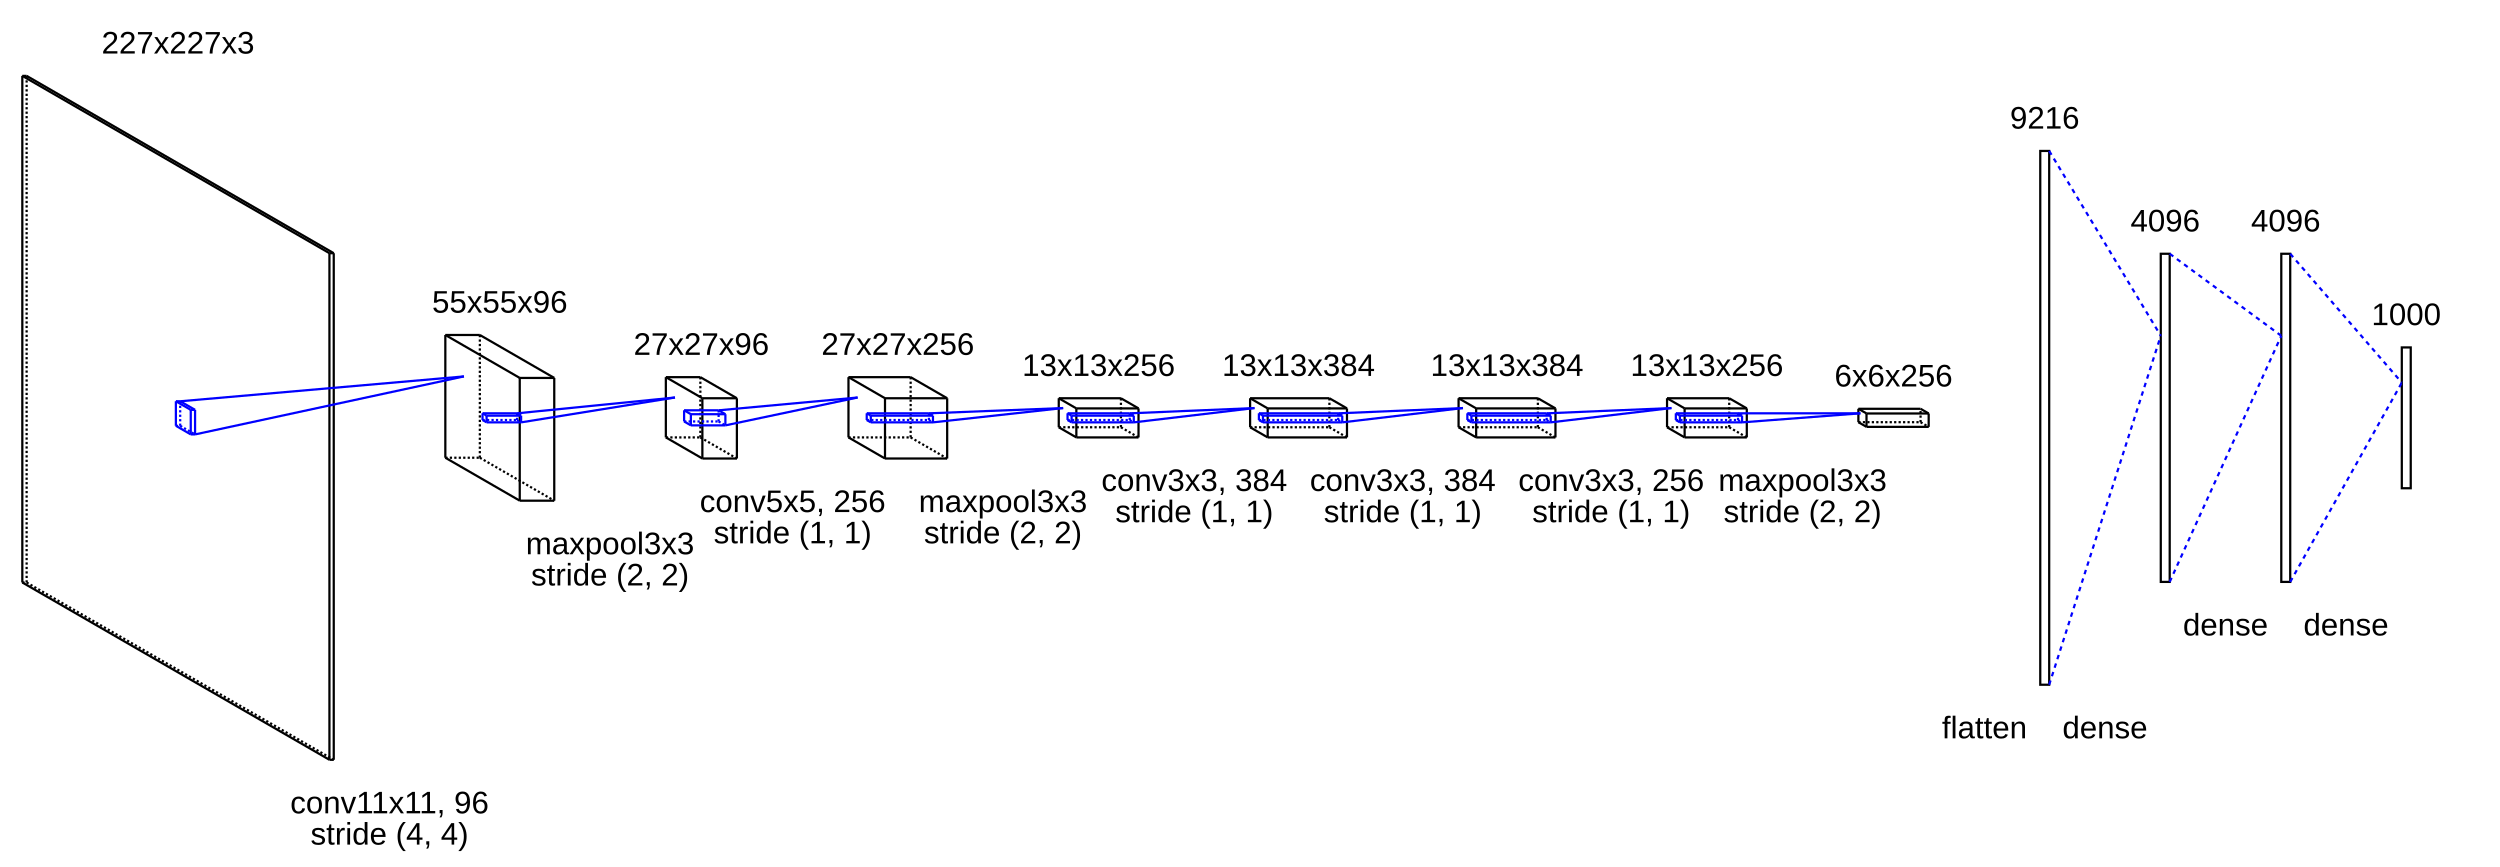
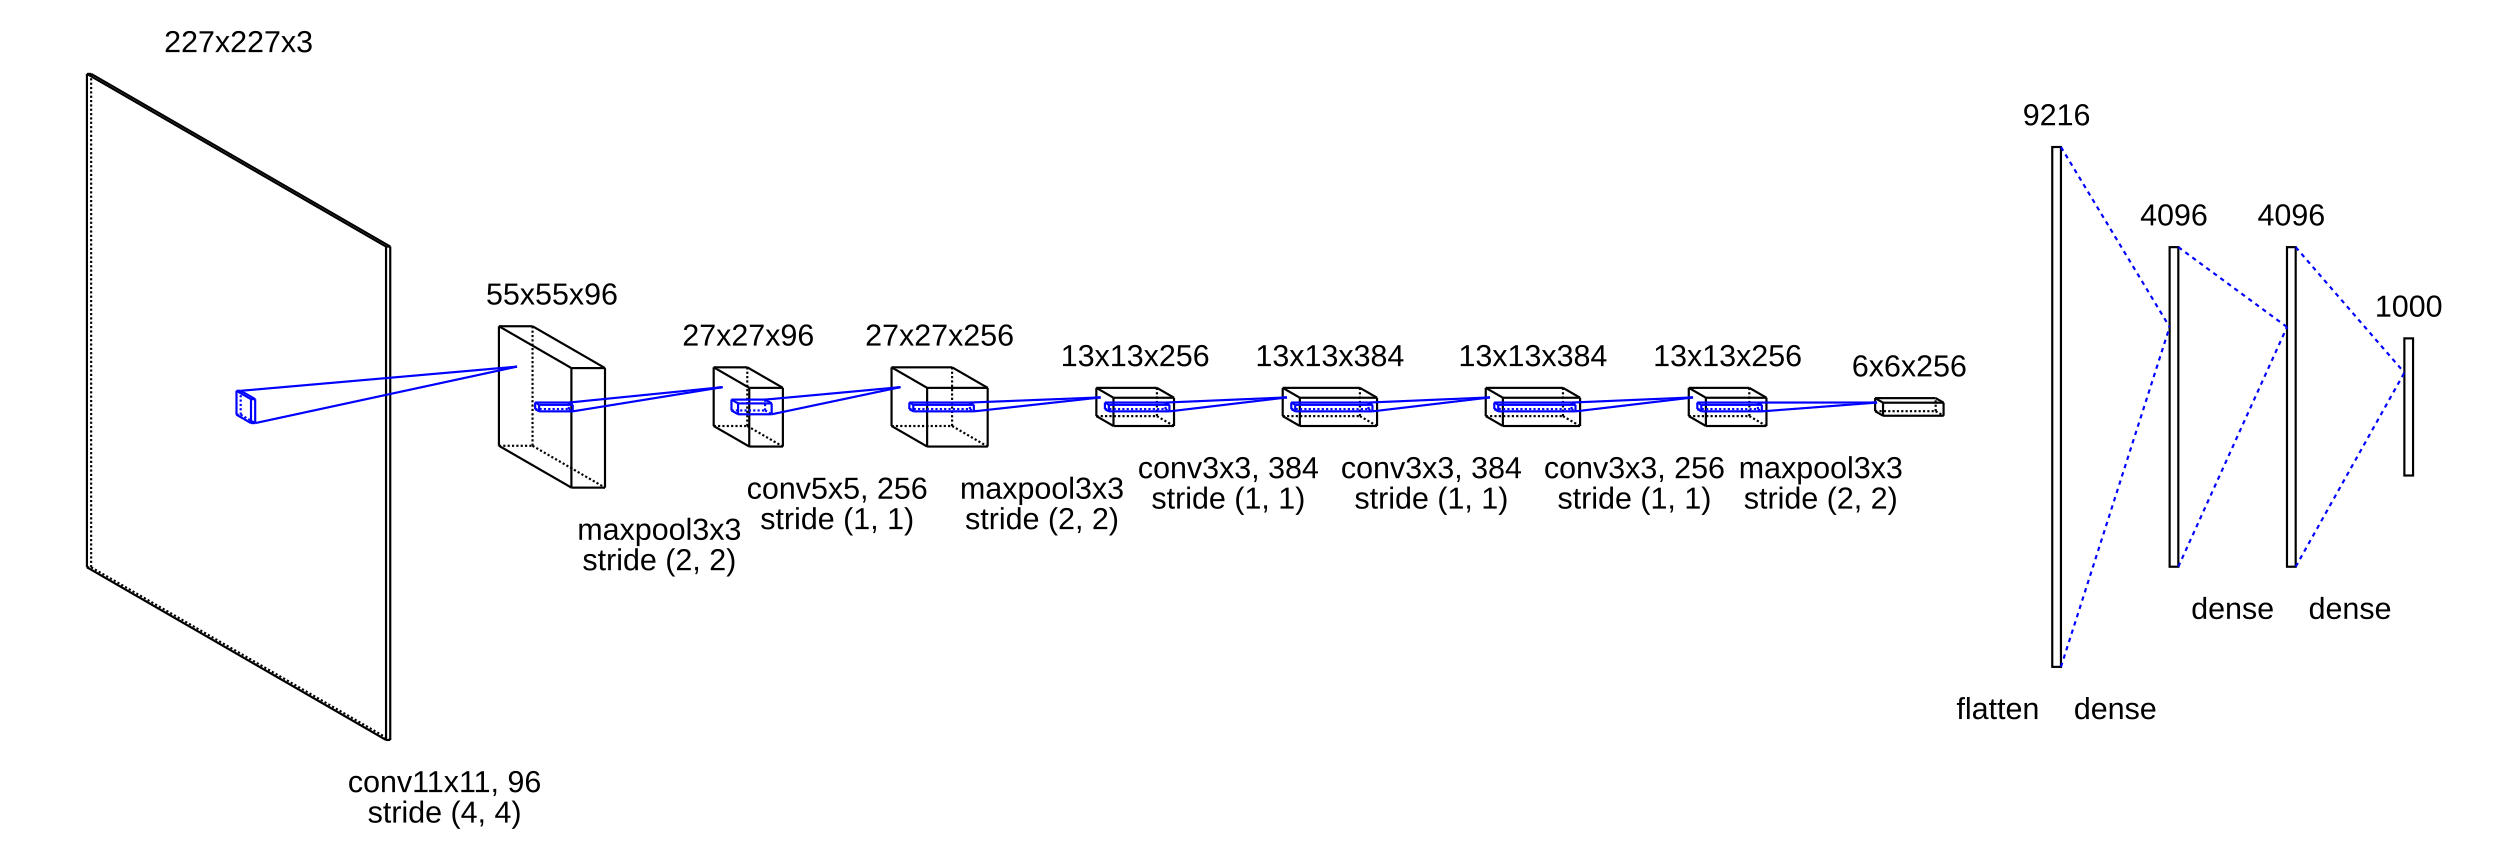
- <svg xmlns="http://www.w3.org/2000/svg" width="1120.205" height="388.45" viewBox="-10 -187.225 1120.205 388.45">
+ <svg xmlns="http://www.w3.org/2000/svg" width="1150.205" height="388.45" viewBox="-40 -187.225 1150.205 388.45">
  <line x1="0" y1="73.775" x2="0" y2="-153.225" stroke-width="1" stroke-dasharray="none" stroke="black" />
  <line x1="1.933" y1="73.775" x2="1.933" y2="-153.225" stroke-width="1" stroke-dasharray="1" stroke="black" />
  <line x1="137.611" y1="153.225" x2="137.611" y2="-73.775" stroke-width="1" stroke-dasharray="none" stroke="black" />
  <line x1="139.545" y1="153.225" x2="139.545" y2="-73.775" stroke-width="1" stroke-dasharray="none" stroke="black" />
  <line x1="0" y1="73.775" x2="137.611" y2="153.225" stroke-width="1" stroke-dasharray="none" stroke="black" />
  <line x1="0" y1="-153.225" x2="137.611" y2="-73.775" stroke-width="1" stroke-dasharray="none" stroke="black" />
  <line x1="1.933" y1="73.775" x2="139.545" y2="153.225" stroke-width="1" stroke-dasharray="1" stroke="black" />
  <line x1="1.933" y1="-153.225" x2="139.545" y2="-73.775" stroke-width="1" stroke-dasharray="none" stroke="black" />
  <line x1="0" y1="73.775" x2="1.933" y2="73.775" stroke-width="1" stroke-dasharray="1" stroke="black" />
  <line x1="137.611" y1="153.225" x2="139.545" y2="153.225" stroke-width="1" stroke-dasharray="none" stroke="black" />
  <line x1="0" y1="-153.225" x2="1.933" y2="-153.225" stroke-width="1" stroke-dasharray="none" stroke="black" />
  <line x1="137.611" y1="-73.775" x2="139.545" y2="-73.775" stroke-width="1" stroke-dasharray="none" stroke="black" />
  <text x="69.772" y="-163.225" font-family="arial" font-size="14px" text-anchor="middle" fill="black">227x227x3</text>
  <line x1="189.545" y1="17.875" x2="189.545" y2="-37.125" stroke-width="1" stroke-dasharray="none" stroke="black" />
  <line x1="205.01" y1="17.875" x2="205.01" y2="-37.125" stroke-width="1" stroke-dasharray="1" stroke="black" />
  <line x1="222.887" y1="37.125" x2="222.887" y2="-17.875" stroke-width="1" stroke-dasharray="none" stroke="black" />
  <line x1="238.352" y1="37.125" x2="238.352" y2="-17.875" stroke-width="1" stroke-dasharray="none" stroke="black" />
  <line x1="189.545" y1="17.875" x2="222.887" y2="37.125" stroke-width="1" stroke-dasharray="none" stroke="black" />
  <line x1="189.545" y1="-37.125" x2="222.887" y2="-17.875" stroke-width="1" stroke-dasharray="none" stroke="black" />
  <line x1="205.01" y1="17.875" x2="238.352" y2="37.125" stroke-width="1" stroke-dasharray="1" stroke="black" />
  <line x1="205.01" y1="-37.125" x2="238.352" y2="-17.875" stroke-width="1" stroke-dasharray="none" stroke="black" />
  <line x1="189.545" y1="17.875" x2="205.01" y2="17.875" stroke-width="1" stroke-dasharray="1" stroke="black" />
  <line x1="222.887" y1="37.125" x2="238.352" y2="37.125" stroke-width="1" stroke-dasharray="none" stroke="black" />
  <line x1="189.545" y1="-37.125" x2="205.01" y2="-37.125" stroke-width="1" stroke-dasharray="none" stroke="black" />
  <line x1="222.887" y1="-17.875" x2="238.352" y2="-17.875" stroke-width="1" stroke-dasharray="none" stroke="black" />
  <text x="213.948" y="-47.125" font-family="arial" font-size="14px" text-anchor="middle" fill="black">55x55x96</text>
  <line x1="288.352" y1="8.775" x2="288.352" y2="-18.225" stroke-width="1" stroke-dasharray="none" stroke="black" />
  <line x1="303.818" y1="8.775" x2="303.818" y2="-18.225" stroke-width="1" stroke-dasharray="1" stroke="black" />
  <line x1="304.72" y1="18.225" x2="304.72" y2="-8.775" stroke-width="1" stroke-dasharray="none" stroke="black" />
  <line x1="320.185" y1="18.225" x2="320.185" y2="-8.775" stroke-width="1" stroke-dasharray="none" stroke="black" />
  <line x1="288.352" y1="8.775" x2="304.72" y2="18.225" stroke-width="1" stroke-dasharray="none" stroke="black" />
  <line x1="288.352" y1="-18.225" x2="304.72" y2="-8.775" stroke-width="1" stroke-dasharray="none" stroke="black" />
  <line x1="303.818" y1="8.775" x2="320.185" y2="18.225" stroke-width="1" stroke-dasharray="1" stroke="black" />
  <line x1="303.818" y1="-18.225" x2="320.185" y2="-8.775" stroke-width="1" stroke-dasharray="none" stroke="black" />
  <line x1="288.352" y1="8.775" x2="303.818" y2="8.775" stroke-width="1" stroke-dasharray="1" stroke="black" />
  <line x1="304.72" y1="18.225" x2="320.185" y2="18.225" stroke-width="1" stroke-dasharray="none" stroke="black" />
  <line x1="288.352" y1="-18.225" x2="303.818" y2="-18.225" stroke-width="1" stroke-dasharray="none" stroke="black" />
  <line x1="304.72" y1="-8.775" x2="320.185" y2="-8.775" stroke-width="1" stroke-dasharray="none" stroke="black" />
  <text x="304.269" y="-28.225" font-family="arial" font-size="14px" text-anchor="middle" fill="black">27x27x96</text>
  <line x1="370.185" y1="8.775" x2="370.185" y2="-18.225" stroke-width="1" stroke-dasharray="none" stroke="black" />
  <line x1="398.043" y1="8.775" x2="398.043" y2="-18.225" stroke-width="1" stroke-dasharray="1" stroke="black" />
  <line x1="386.553" y1="18.225" x2="386.553" y2="-8.775" stroke-width="1" stroke-dasharray="none" stroke="black" />
  <line x1="414.411" y1="18.225" x2="414.411" y2="-8.775" stroke-width="1" stroke-dasharray="none" stroke="black" />
  <line x1="370.185" y1="8.775" x2="386.553" y2="18.225" stroke-width="1" stroke-dasharray="none" stroke="black" />
  <line x1="370.185" y1="-18.225" x2="386.553" y2="-8.775" stroke-width="1" stroke-dasharray="none" stroke="black" />
  <line x1="398.043" y1="8.775" x2="414.411" y2="18.225" stroke-width="1" stroke-dasharray="1" stroke="black" />
  <line x1="398.043" y1="-18.225" x2="414.411" y2="-8.775" stroke-width="1" stroke-dasharray="none" stroke="black" />
  <line x1="370.185" y1="8.775" x2="398.043" y2="8.775" stroke-width="1" stroke-dasharray="1" stroke="black" />
  <line x1="386.553" y1="18.225" x2="414.411" y2="18.225" stroke-width="1" stroke-dasharray="none" stroke="black" />
  <line x1="370.185" y1="-18.225" x2="398.043" y2="-18.225" stroke-width="1" stroke-dasharray="none" stroke="black" />
  <line x1="386.553" y1="-8.775" x2="414.411" y2="-8.775" stroke-width="1" stroke-dasharray="none" stroke="black" />
  <text x="392.298" y="-28.225" font-family="arial" font-size="14px" text-anchor="middle" fill="black">27x27x256</text>
  <line x1="464.411" y1="4.225" x2="464.411" y2="-8.775" stroke-width="1" stroke-dasharray="none" stroke="black" />
  <line x1="492.269" y1="4.225" x2="492.269" y2="-8.775" stroke-width="1" stroke-dasharray="1" stroke="black" />
  <line x1="472.292" y1="8.775" x2="472.292" y2="-4.225" stroke-width="1" stroke-dasharray="none" stroke="black" />
  <line x1="500.149" y1="8.775" x2="500.149" y2="-4.225" stroke-width="1" stroke-dasharray="none" stroke="black" />
  <line x1="464.411" y1="4.225" x2="472.292" y2="8.775" stroke-width="1" stroke-dasharray="none" stroke="black" />
  <line x1="464.411" y1="-8.775" x2="472.292" y2="-4.225" stroke-width="1" stroke-dasharray="none" stroke="black" />
  <line x1="492.269" y1="4.225" x2="500.149" y2="8.775" stroke-width="1" stroke-dasharray="1" stroke="black" />
  <line x1="492.269" y1="-8.775" x2="500.149" y2="-4.225" stroke-width="1" stroke-dasharray="none" stroke="black" />
  <line x1="464.411" y1="4.225" x2="492.269" y2="4.225" stroke-width="1" stroke-dasharray="1" stroke="black" />
  <line x1="472.292" y1="8.775" x2="500.149" y2="8.775" stroke-width="1" stroke-dasharray="none" stroke="black" />
  <line x1="464.411" y1="-8.775" x2="492.269" y2="-8.775" stroke-width="1" stroke-dasharray="none" stroke="black" />
  <line x1="472.292" y1="-4.225" x2="500.149" y2="-4.225" stroke-width="1" stroke-dasharray="none" stroke="black" />
  <text x="482.28" y="-18.775" font-family="arial" font-size="14px" text-anchor="middle" fill="black">13x13x256</text>
  <line x1="550.149" y1="4.225" x2="550.149" y2="-8.775" stroke-width="1" stroke-dasharray="none" stroke="black" />
  <line x1="585.68" y1="4.225" x2="585.68" y2="-8.775" stroke-width="1" stroke-dasharray="1" stroke="black" />
  <line x1="558.03" y1="8.775" x2="558.03" y2="-4.225" stroke-width="1" stroke-dasharray="none" stroke="black" />
  <line x1="593.56" y1="8.775" x2="593.56" y2="-4.225" stroke-width="1" stroke-dasharray="none" stroke="black" />
  <line x1="550.149" y1="4.225" x2="558.03" y2="8.775" stroke-width="1" stroke-dasharray="none" stroke="black" />
  <line x1="550.149" y1="-8.775" x2="558.03" y2="-4.225" stroke-width="1" stroke-dasharray="none" stroke="black" />
  <line x1="585.68" y1="4.225" x2="593.56" y2="8.775" stroke-width="1" stroke-dasharray="1" stroke="black" />
  <line x1="585.68" y1="-8.775" x2="593.56" y2="-4.225" stroke-width="1" stroke-dasharray="none" stroke="black" />
  <line x1="550.149" y1="4.225" x2="585.68" y2="4.225" stroke-width="1" stroke-dasharray="1" stroke="black" />
  <line x1="558.03" y1="8.775" x2="593.56" y2="8.775" stroke-width="1" stroke-dasharray="none" stroke="black" />
  <line x1="550.149" y1="-8.775" x2="585.68" y2="-8.775" stroke-width="1" stroke-dasharray="none" stroke="black" />
  <line x1="558.03" y1="-4.225" x2="593.56" y2="-4.225" stroke-width="1" stroke-dasharray="none" stroke="black" />
  <text x="571.855" y="-18.775" font-family="arial" font-size="14px" text-anchor="middle" fill="black">13x13x384</text>
  <line x1="643.56" y1="4.225" x2="643.56" y2="-8.775" stroke-width="1" stroke-dasharray="none" stroke="black" />
  <line x1="679.091" y1="4.225" x2="679.091" y2="-8.775" stroke-width="1" stroke-dasharray="1" stroke="black" />
  <line x1="651.441" y1="8.775" x2="651.441" y2="-4.225" stroke-width="1" stroke-dasharray="none" stroke="black" />
  <line x1="686.972" y1="8.775" x2="686.972" y2="-4.225" stroke-width="1" stroke-dasharray="none" stroke="black" />
  <line x1="643.56" y1="4.225" x2="651.441" y2="8.775" stroke-width="1" stroke-dasharray="none" stroke="black" />
  <line x1="643.56" y1="-8.775" x2="651.441" y2="-4.225" stroke-width="1" stroke-dasharray="none" stroke="black" />
  <line x1="679.091" y1="4.225" x2="686.972" y2="8.775" stroke-width="1" stroke-dasharray="1" stroke="black" />
  <line x1="679.091" y1="-8.775" x2="686.972" y2="-4.225" stroke-width="1" stroke-dasharray="none" stroke="black" />
  <line x1="643.56" y1="4.225" x2="679.091" y2="4.225" stroke-width="1" stroke-dasharray="1" stroke="black" />
  <line x1="651.441" y1="8.775" x2="686.972" y2="8.775" stroke-width="1" stroke-dasharray="none" stroke="black" />
  <line x1="643.56" y1="-8.775" x2="679.091" y2="-8.775" stroke-width="1" stroke-dasharray="none" stroke="black" />
  <line x1="651.441" y1="-4.225" x2="686.972" y2="-4.225" stroke-width="1" stroke-dasharray="none" stroke="black" />
  <text x="665.266" y="-18.775" font-family="arial" font-size="14px" text-anchor="middle" fill="black">13x13x384</text>
  <line x1="736.972" y1="4.225" x2="736.972" y2="-8.775" stroke-width="1" stroke-dasharray="none" stroke="black" />
  <line x1="764.829" y1="4.225" x2="764.829" y2="-8.775" stroke-width="1" stroke-dasharray="1" stroke="black" />
  <line x1="744.852" y1="8.775" x2="744.852" y2="-4.225" stroke-width="1" stroke-dasharray="none" stroke="black" />
  <line x1="772.71" y1="8.775" x2="772.71" y2="-4.225" stroke-width="1" stroke-dasharray="none" stroke="black" />
  <line x1="736.972" y1="4.225" x2="744.852" y2="8.775" stroke-width="1" stroke-dasharray="none" stroke="black" />
  <line x1="736.972" y1="-8.775" x2="744.852" y2="-4.225" stroke-width="1" stroke-dasharray="none" stroke="black" />
  <line x1="764.829" y1="4.225" x2="772.71" y2="8.775" stroke-width="1" stroke-dasharray="1" stroke="black" />
  <line x1="764.829" y1="-8.775" x2="772.71" y2="-4.225" stroke-width="1" stroke-dasharray="none" stroke="black" />
  <line x1="736.972" y1="4.225" x2="764.829" y2="4.225" stroke-width="1" stroke-dasharray="1" stroke="black" />
  <line x1="744.852" y1="8.775" x2="772.71" y2="8.775" stroke-width="1" stroke-dasharray="none" stroke="black" />
  <line x1="736.972" y1="-8.775" x2="764.829" y2="-8.775" stroke-width="1" stroke-dasharray="none" stroke="black" />
  <line x1="744.852" y1="-4.225" x2="772.71" y2="-4.225" stroke-width="1" stroke-dasharray="none" stroke="black" />
  <text x="754.841" y="-18.775" font-family="arial" font-size="14px" text-anchor="middle" fill="black">13x13x256</text>
  <line x1="822.71" y1="1.95" x2="822.71" y2="-4.05" stroke-width="1" stroke-dasharray="none" stroke="black" />
  <line x1="850.568" y1="1.95" x2="850.568" y2="-4.05" stroke-width="1" stroke-dasharray="1" stroke="black" />
  <line x1="826.347" y1="4.05" x2="826.347" y2="-1.95" stroke-width="1" stroke-dasharray="none" stroke="black" />
  <line x1="854.205" y1="4.05" x2="854.205" y2="-1.95" stroke-width="1" stroke-dasharray="none" stroke="black" />
  <line x1="822.71" y1="1.95" x2="826.347" y2="4.05" stroke-width="1" stroke-dasharray="none" stroke="black" />
  <line x1="822.71" y1="-4.05" x2="826.347" y2="-1.95" stroke-width="1" stroke-dasharray="none" stroke="black" />
  <line x1="850.568" y1="1.95" x2="854.205" y2="4.05" stroke-width="1" stroke-dasharray="1" stroke="black" />
  <line x1="850.568" y1="-4.05" x2="854.205" y2="-1.95" stroke-width="1" stroke-dasharray="none" stroke="black" />
  <line x1="822.71" y1="1.95" x2="850.568" y2="1.95" stroke-width="1" stroke-dasharray="1" stroke="black" />
  <line x1="826.347" y1="4.05" x2="854.205" y2="4.05" stroke-width="1" stroke-dasharray="none" stroke="black" />
  <line x1="822.71" y1="-4.05" x2="850.568" y2="-4.05" stroke-width="1" stroke-dasharray="none" stroke="black" />
  <line x1="826.347" y1="-1.95" x2="854.205" y2="-1.95" stroke-width="1" stroke-dasharray="none" stroke="black" />
  <text x="838.457" y="-14.05" font-family="arial" font-size="14px" text-anchor="middle" fill="black">6x6x256</text>
  <rect x="904.205" y="-119.59" width="4" height="239.18" stroke-width="1" stroke="black" fill="transparent" />
  <text x="906.205" y="-129.59" font-family="arial" font-size="14px" text-anchor="middle" fill="black">9216</text>
  <rect x="958.205" y="-73.517" width="4" height="147.033" stroke-width="1" stroke="black" fill="transparent" />
  <text x="960.205" y="-83.517" font-family="arial" font-size="14px" text-anchor="middle" fill="black">4096</text>
  <rect x="1012.205" y="-73.517" width="4" height="147.033" stroke-width="1" stroke="black" fill="transparent" />
  <text x="1014.205" y="-83.517" font-family="arial" font-size="14px" text-anchor="middle" fill="black">4096</text>
  <rect x="1066.205" y="-31.548" width="4" height="63.096" stroke-width="1" stroke="black" fill="transparent" />
  <text x="1068.205" y="-41.548" font-family="arial" font-size="14px" text-anchor="middle" fill="black">1000</text>
  <line x1="68.806" y1="3.575" x2="68.806" y2="-7.425" stroke-width="1" stroke-dasharray="none" stroke="blue" />
  <line x1="70.739" y1="3.575" x2="70.739" y2="-7.425" stroke-width="1" stroke-dasharray="1" stroke="blue" />
  <line x1="75.474" y1="7.425" x2="75.474" y2="-3.575" stroke-width="1" stroke-dasharray="none" stroke="blue" />
  <line x1="77.407" y1="7.425" x2="77.407" y2="-3.575" stroke-width="1" stroke-dasharray="none" stroke="blue" />
  <line x1="68.806" y1="3.575" x2="75.474" y2="7.425" stroke-width="1" stroke-dasharray="none" stroke="blue" />
  <line x1="68.806" y1="-7.425" x2="75.474" y2="-3.575" stroke-width="1" stroke-dasharray="none" stroke="blue" />
  <line x1="70.739" y1="3.575" x2="77.407" y2="7.425" stroke-width="1" stroke-dasharray="1" stroke="blue" />
  <line x1="70.739" y1="-7.425" x2="77.407" y2="-3.575" stroke-width="1" stroke-dasharray="none" stroke="blue" />
  <line x1="68.806" y1="3.575" x2="70.739" y2="3.575" stroke-width="1" stroke-dasharray="1" stroke="blue" />
  <line x1="75.474" y1="7.425" x2="77.407" y2="7.425" stroke-width="1" stroke-dasharray="none" stroke="blue" />
  <line x1="68.806" y1="-7.425" x2="70.739" y2="-7.425" stroke-width="1" stroke-dasharray="none" stroke="blue" />
  <line x1="75.474" y1="-3.575" x2="77.407" y2="-3.575" stroke-width="1" stroke-dasharray="none" stroke="blue" />
  <line x1="70.739" y1="-7.425" x2="197.88" y2="-18.562" stroke-width="1" stroke-dasharray="none" stroke="blue" />
  <line x1="77.407" y1="7.425" x2="197.88" y2="-18.562" stroke-width="1" stroke-dasharray="none" stroke="blue" />
  <text x="164.545" y="177.225" font-family="arial" font-size="14px" text-anchor="middle" fill="black">conv11x11, 96</text>
  <text x="164.545" y="191.225" font-family="arial" font-size="14px" text-anchor="middle" fill="black">stride (4, 4)</text>
  <line x1="206.216" y1="0.975" x2="206.216" y2="-2.025" stroke-width="1" stroke-dasharray="none" stroke="blue" />
  <line x1="221.681" y1="0.975" x2="221.681" y2="-2.025" stroke-width="1" stroke-dasharray="1" stroke="blue" />
  <line x1="208.034" y1="2.025" x2="208.034" y2="-0.975" stroke-width="1" stroke-dasharray="none" stroke="blue" />
  <line x1="223.5" y1="2.025" x2="223.5" y2="-0.975" stroke-width="1" stroke-dasharray="none" stroke="blue" />
  <line x1="206.216" y1="0.975" x2="208.034" y2="2.025" stroke-width="1" stroke-dasharray="none" stroke="blue" />
  <line x1="206.216" y1="-2.025" x2="208.034" y2="-0.975" stroke-width="1" stroke-dasharray="none" stroke="blue" />
  <line x1="221.681" y1="0.975" x2="223.5" y2="2.025" stroke-width="1" stroke-dasharray="1" stroke="blue" />
  <line x1="221.681" y1="-2.025" x2="223.5" y2="-0.975" stroke-width="1" stroke-dasharray="none" stroke="blue" />
  <line x1="206.216" y1="0.975" x2="221.681" y2="0.975" stroke-width="1" stroke-dasharray="1" stroke="blue" />
  <line x1="208.034" y1="2.025" x2="223.5" y2="2.025" stroke-width="1" stroke-dasharray="none" stroke="blue" />
  <line x1="206.216" y1="-2.025" x2="221.681" y2="-2.025" stroke-width="1" stroke-dasharray="none" stroke="blue" />
  <line x1="208.034" y1="-0.975" x2="223.5" y2="-0.975" stroke-width="1" stroke-dasharray="none" stroke="blue" />
  <line x1="221.681" y1="-2.025" x2="292.444" y2="-9.112" stroke-width="1" stroke-dasharray="none" stroke="blue" />
  <line x1="223.5" y1="2.025" x2="292.444" y2="-9.112" stroke-width="1" stroke-dasharray="none" stroke="blue" />
  <text x="263.352" y="61.125" font-family="arial" font-size="14px" text-anchor="middle" fill="black">maxpool3x3</text>
  <text x="263.352" y="75.125" font-family="arial" font-size="14px" text-anchor="middle" fill="black">stride (2, 2)</text>
  <line x1="296.536" y1="1.625" x2="296.536" y2="-3.375" stroke-width="1" stroke-dasharray="none" stroke="blue" />
  <line x1="312.001" y1="1.625" x2="312.001" y2="-3.375" stroke-width="1" stroke-dasharray="1" stroke="blue" />
  <line x1="299.567" y1="3.375" x2="299.567" y2="-1.625" stroke-width="1" stroke-dasharray="none" stroke="blue" />
  <line x1="315.033" y1="3.375" x2="315.033" y2="-1.625" stroke-width="1" stroke-dasharray="none" stroke="blue" />
  <line x1="296.536" y1="1.625" x2="299.567" y2="3.375" stroke-width="1" stroke-dasharray="none" stroke="blue" />
  <line x1="296.536" y1="-3.375" x2="299.567" y2="-1.625" stroke-width="1" stroke-dasharray="none" stroke="blue" />
  <line x1="312.001" y1="1.625" x2="315.033" y2="3.375" stroke-width="1" stroke-dasharray="1" stroke="blue" />
  <line x1="312.001" y1="-3.375" x2="315.033" y2="-1.625" stroke-width="1" stroke-dasharray="none" stroke="blue" />
  <line x1="296.536" y1="1.625" x2="312.001" y2="1.625" stroke-width="1" stroke-dasharray="1" stroke="blue" />
  <line x1="299.567" y1="3.375" x2="315.033" y2="3.375" stroke-width="1" stroke-dasharray="none" stroke="blue" />
  <line x1="296.536" y1="-3.375" x2="312.001" y2="-3.375" stroke-width="1" stroke-dasharray="none" stroke="blue" />
  <line x1="299.567" y1="-1.625" x2="315.033" y2="-1.625" stroke-width="1" stroke-dasharray="none" stroke="blue" />
  <line x1="312.001" y1="-3.375" x2="374.277" y2="-9.112" stroke-width="1" stroke-dasharray="none" stroke="blue" />
  <line x1="315.033" y1="3.375" x2="374.277" y2="-9.112" stroke-width="1" stroke-dasharray="none" stroke="blue" />
  <text x="345.185" y="42.225" font-family="arial" font-size="14px" text-anchor="middle" fill="black">conv5x5, 256</text>
  <text x="345.185" y="56.225" font-family="arial" font-size="14px" text-anchor="middle" fill="black">stride (1, 1)</text>
  <line x1="378.369" y1="0.975" x2="378.369" y2="-2.025" stroke-width="1" stroke-dasharray="none" stroke="blue" />
  <line x1="406.227" y1="0.975" x2="406.227" y2="-2.025" stroke-width="1" stroke-dasharray="1" stroke="blue" />
  <line x1="380.188" y1="2.025" x2="380.188" y2="-0.975" stroke-width="1" stroke-dasharray="none" stroke="blue" />
  <line x1="408.046" y1="2.025" x2="408.046" y2="-0.975" stroke-width="1" stroke-dasharray="none" stroke="blue" />
  <line x1="378.369" y1="0.975" x2="380.188" y2="2.025" stroke-width="1" stroke-dasharray="none" stroke="blue" />
  <line x1="378.369" y1="-2.025" x2="380.188" y2="-0.975" stroke-width="1" stroke-dasharray="none" stroke="blue" />
  <line x1="406.227" y1="0.975" x2="408.046" y2="2.025" stroke-width="1" stroke-dasharray="1" stroke="blue" />
  <line x1="406.227" y1="-2.025" x2="408.046" y2="-0.975" stroke-width="1" stroke-dasharray="none" stroke="blue" />
  <line x1="378.369" y1="0.975" x2="406.227" y2="0.975" stroke-width="1" stroke-dasharray="1" stroke="blue" />
  <line x1="380.188" y1="2.025" x2="408.046" y2="2.025" stroke-width="1" stroke-dasharray="none" stroke="blue" />
  <line x1="378.369" y1="-2.025" x2="406.227" y2="-2.025" stroke-width="1" stroke-dasharray="none" stroke="blue" />
  <line x1="380.188" y1="-0.975" x2="408.046" y2="-0.975" stroke-width="1" stroke-dasharray="none" stroke="blue" />
  <line x1="406.227" y1="-2.025" x2="466.381" y2="-4.387" stroke-width="1" stroke-dasharray="none" stroke="blue" />
  <line x1="408.046" y1="2.025" x2="466.381" y2="-4.387" stroke-width="1" stroke-dasharray="none" stroke="blue" />
  <text x="439.411" y="42.225" font-family="arial" font-size="14px" text-anchor="middle" fill="black">maxpool3x3</text>
  <text x="439.411" y="56.225" font-family="arial" font-size="14px" text-anchor="middle" fill="black">stride (2, 2)</text>
  <line x1="468.351" y1="0.975" x2="468.351" y2="-2.025" stroke-width="1" stroke-dasharray="none" stroke="blue" />
  <line x1="496.209" y1="0.975" x2="496.209" y2="-2.025" stroke-width="1" stroke-dasharray="1" stroke="blue" />
  <line x1="470.17" y1="2.025" x2="470.17" y2="-0.975" stroke-width="1" stroke-dasharray="none" stroke="blue" />
  <line x1="498.028" y1="2.025" x2="498.028" y2="-0.975" stroke-width="1" stroke-dasharray="none" stroke="blue" />
  <line x1="468.351" y1="0.975" x2="470.17" y2="2.025" stroke-width="1" stroke-dasharray="none" stroke="blue" />
  <line x1="468.351" y1="-2.025" x2="470.17" y2="-0.975" stroke-width="1" stroke-dasharray="none" stroke="blue" />
  <line x1="496.209" y1="0.975" x2="498.028" y2="2.025" stroke-width="1" stroke-dasharray="1" stroke="blue" />
  <line x1="496.209" y1="-2.025" x2="498.028" y2="-0.975" stroke-width="1" stroke-dasharray="none" stroke="blue" />
  <line x1="468.351" y1="0.975" x2="496.209" y2="0.975" stroke-width="1" stroke-dasharray="1" stroke="blue" />
  <line x1="470.17" y1="2.025" x2="498.028" y2="2.025" stroke-width="1" stroke-dasharray="none" stroke="blue" />
  <line x1="468.351" y1="-2.025" x2="496.209" y2="-2.025" stroke-width="1" stroke-dasharray="none" stroke="blue" />
  <line x1="470.17" y1="-0.975" x2="498.028" y2="-0.975" stroke-width="1" stroke-dasharray="none" stroke="blue" />
  <line x1="496.209" y1="-2.025" x2="552.12" y2="-4.387" stroke-width="1" stroke-dasharray="none" stroke="blue" />
  <line x1="498.028" y1="2.025" x2="552.12" y2="-4.387" stroke-width="1" stroke-dasharray="none" stroke="blue" />
  <text x="525.149" y="32.775" font-family="arial" font-size="14px" text-anchor="middle" fill="black">conv3x3, 384</text>
  <text x="525.149" y="46.775" font-family="arial" font-size="14px" text-anchor="middle" fill="black">stride (1, 1)</text>
  <line x1="554.09" y1="0.975" x2="554.09" y2="-2.025" stroke-width="1" stroke-dasharray="none" stroke="blue" />
  <line x1="589.62" y1="0.975" x2="589.62" y2="-2.025" stroke-width="1" stroke-dasharray="1" stroke="blue" />
  <line x1="555.908" y1="2.025" x2="555.908" y2="-0.975" stroke-width="1" stroke-dasharray="none" stroke="blue" />
  <line x1="591.439" y1="2.025" x2="591.439" y2="-0.975" stroke-width="1" stroke-dasharray="none" stroke="blue" />
  <line x1="554.09" y1="0.975" x2="555.908" y2="2.025" stroke-width="1" stroke-dasharray="none" stroke="blue" />
  <line x1="554.09" y1="-2.025" x2="555.908" y2="-0.975" stroke-width="1" stroke-dasharray="none" stroke="blue" />
  <line x1="589.62" y1="0.975" x2="591.439" y2="2.025" stroke-width="1" stroke-dasharray="1" stroke="blue" />
  <line x1="589.62" y1="-2.025" x2="591.439" y2="-0.975" stroke-width="1" stroke-dasharray="none" stroke="blue" />
  <line x1="554.09" y1="0.975" x2="589.62" y2="0.975" stroke-width="1" stroke-dasharray="1" stroke="blue" />
  <line x1="555.908" y1="2.025" x2="591.439" y2="2.025" stroke-width="1" stroke-dasharray="none" stroke="blue" />
  <line x1="554.09" y1="-2.025" x2="589.62" y2="-2.025" stroke-width="1" stroke-dasharray="none" stroke="blue" />
  <line x1="555.908" y1="-0.975" x2="591.439" y2="-0.975" stroke-width="1" stroke-dasharray="none" stroke="blue" />
  <line x1="589.62" y1="-2.025" x2="645.531" y2="-4.387" stroke-width="1" stroke-dasharray="none" stroke="blue" />
  <line x1="591.439" y1="2.025" x2="645.531" y2="-4.387" stroke-width="1" stroke-dasharray="none" stroke="blue" />
  <text x="618.56" y="32.775" font-family="arial" font-size="14px" text-anchor="middle" fill="black">conv3x3, 384</text>
  <text x="618.56" y="46.775" font-family="arial" font-size="14px" text-anchor="middle" fill="black">stride (1, 1)</text>
  <line x1="647.501" y1="0.975" x2="647.501" y2="-2.025" stroke-width="1" stroke-dasharray="none" stroke="blue" />
  <line x1="683.031" y1="0.975" x2="683.031" y2="-2.025" stroke-width="1" stroke-dasharray="1" stroke="blue" />
  <line x1="649.32" y1="2.025" x2="649.32" y2="-0.975" stroke-width="1" stroke-dasharray="none" stroke="blue" />
  <line x1="684.85" y1="2.025" x2="684.85" y2="-0.975" stroke-width="1" stroke-dasharray="none" stroke="blue" />
  <line x1="647.501" y1="0.975" x2="649.32" y2="2.025" stroke-width="1" stroke-dasharray="none" stroke="blue" />
  <line x1="647.501" y1="-2.025" x2="649.32" y2="-0.975" stroke-width="1" stroke-dasharray="none" stroke="blue" />
  <line x1="683.031" y1="0.975" x2="684.85" y2="2.025" stroke-width="1" stroke-dasharray="1" stroke="blue" />
  <line x1="683.031" y1="-2.025" x2="684.85" y2="-0.975" stroke-width="1" stroke-dasharray="none" stroke="blue" />
  <line x1="647.501" y1="0.975" x2="683.031" y2="0.975" stroke-width="1" stroke-dasharray="1" stroke="blue" />
  <line x1="649.32" y1="2.025" x2="684.85" y2="2.025" stroke-width="1" stroke-dasharray="none" stroke="blue" />
  <line x1="647.501" y1="-2.025" x2="683.031" y2="-2.025" stroke-width="1" stroke-dasharray="none" stroke="blue" />
  <line x1="649.32" y1="-0.975" x2="684.85" y2="-0.975" stroke-width="1" stroke-dasharray="none" stroke="blue" />
  <line x1="683.031" y1="-2.025" x2="738.942" y2="-4.387" stroke-width="1" stroke-dasharray="none" stroke="blue" />
  <line x1="684.85" y1="2.025" x2="738.942" y2="-4.387" stroke-width="1" stroke-dasharray="none" stroke="blue" />
  <text x="711.972" y="32.775" font-family="arial" font-size="14px" text-anchor="middle" fill="black">conv3x3, 256</text>
  <text x="711.972" y="46.775" font-family="arial" font-size="14px" text-anchor="middle" fill="black">stride (1, 1)</text>
  <line x1="740.912" y1="0.975" x2="740.912" y2="-2.025" stroke-width="1" stroke-dasharray="none" stroke="blue" />
  <line x1="768.77" y1="0.975" x2="768.77" y2="-2.025" stroke-width="1" stroke-dasharray="1" stroke="blue" />
  <line x1="742.731" y1="2.025" x2="742.731" y2="-0.975" stroke-width="1" stroke-dasharray="none" stroke="blue" />
  <line x1="770.588" y1="2.025" x2="770.588" y2="-0.975" stroke-width="1" stroke-dasharray="none" stroke="blue" />
  <line x1="740.912" y1="0.975" x2="742.731" y2="2.025" stroke-width="1" stroke-dasharray="none" stroke="blue" />
  <line x1="740.912" y1="-2.025" x2="742.731" y2="-0.975" stroke-width="1" stroke-dasharray="none" stroke="blue" />
  <line x1="768.77" y1="0.975" x2="770.588" y2="2.025" stroke-width="1" stroke-dasharray="1" stroke="blue" />
  <line x1="768.77" y1="-2.025" x2="770.588" y2="-0.975" stroke-width="1" stroke-dasharray="none" stroke="blue" />
  <line x1="740.912" y1="0.975" x2="768.77" y2="0.975" stroke-width="1" stroke-dasharray="1" stroke="blue" />
  <line x1="742.731" y1="2.025" x2="770.588" y2="2.025" stroke-width="1" stroke-dasharray="none" stroke="blue" />
  <line x1="740.912" y1="-2.025" x2="768.77" y2="-2.025" stroke-width="1" stroke-dasharray="none" stroke="blue" />
  <line x1="742.731" y1="-0.975" x2="770.588" y2="-0.975" stroke-width="1" stroke-dasharray="none" stroke="blue" />
  <line x1="768.77" y1="-2.025" x2="823.619" y2="-2.025" stroke-width="1" stroke-dasharray="none" stroke="blue" />
  <line x1="770.588" y1="2.025" x2="823.619" y2="-2.025" stroke-width="1" stroke-dasharray="none" stroke="blue" />
  <text x="797.71" y="32.775" font-family="arial" font-size="14px" text-anchor="middle" fill="black">maxpool3x3</text>
  <text x="797.71" y="46.775" font-family="arial" font-size="14px" text-anchor="middle" fill="black">stride (2, 2)</text>
  <text x="879.205" y="143.59" font-family="arial" font-size="14px" text-anchor="middle" fill="black">flatten</text>
  <line x1="908.205" y1="-119.59" x2="958.205" y2="-36.758" stroke-width="1" stroke-dasharray="2" stroke="blue" />
  <line x1="908.205" y1="119.59" x2="958.205" y2="-36.758" stroke-width="1" stroke-dasharray="2" stroke="blue" />
  <text x="933.205" y="143.59" font-family="arial" font-size="14px" text-anchor="middle" fill="black">dense</text>
  <line x1="962.205" y1="-73.517" x2="1012.205" y2="-36.758" stroke-width="1" stroke-dasharray="2" stroke="blue" />
  <line x1="962.205" y1="73.517" x2="1012.205" y2="-36.758" stroke-width="1" stroke-dasharray="2" stroke="blue" />
  <text x="987.205" y="97.517" font-family="arial" font-size="14px" text-anchor="middle" fill="black">dense</text>
  <line x1="1016.205" y1="-73.517" x2="1066.205" y2="-15.774" stroke-width="1" stroke-dasharray="2" stroke="blue" />
  <line x1="1016.205" y1="73.517" x2="1066.205" y2="-15.774" stroke-width="1" stroke-dasharray="2" stroke="blue" />
  <text x="1041.205" y="97.517" font-family="arial" font-size="14px" text-anchor="middle" fill="black">dense</text>
</svg>
